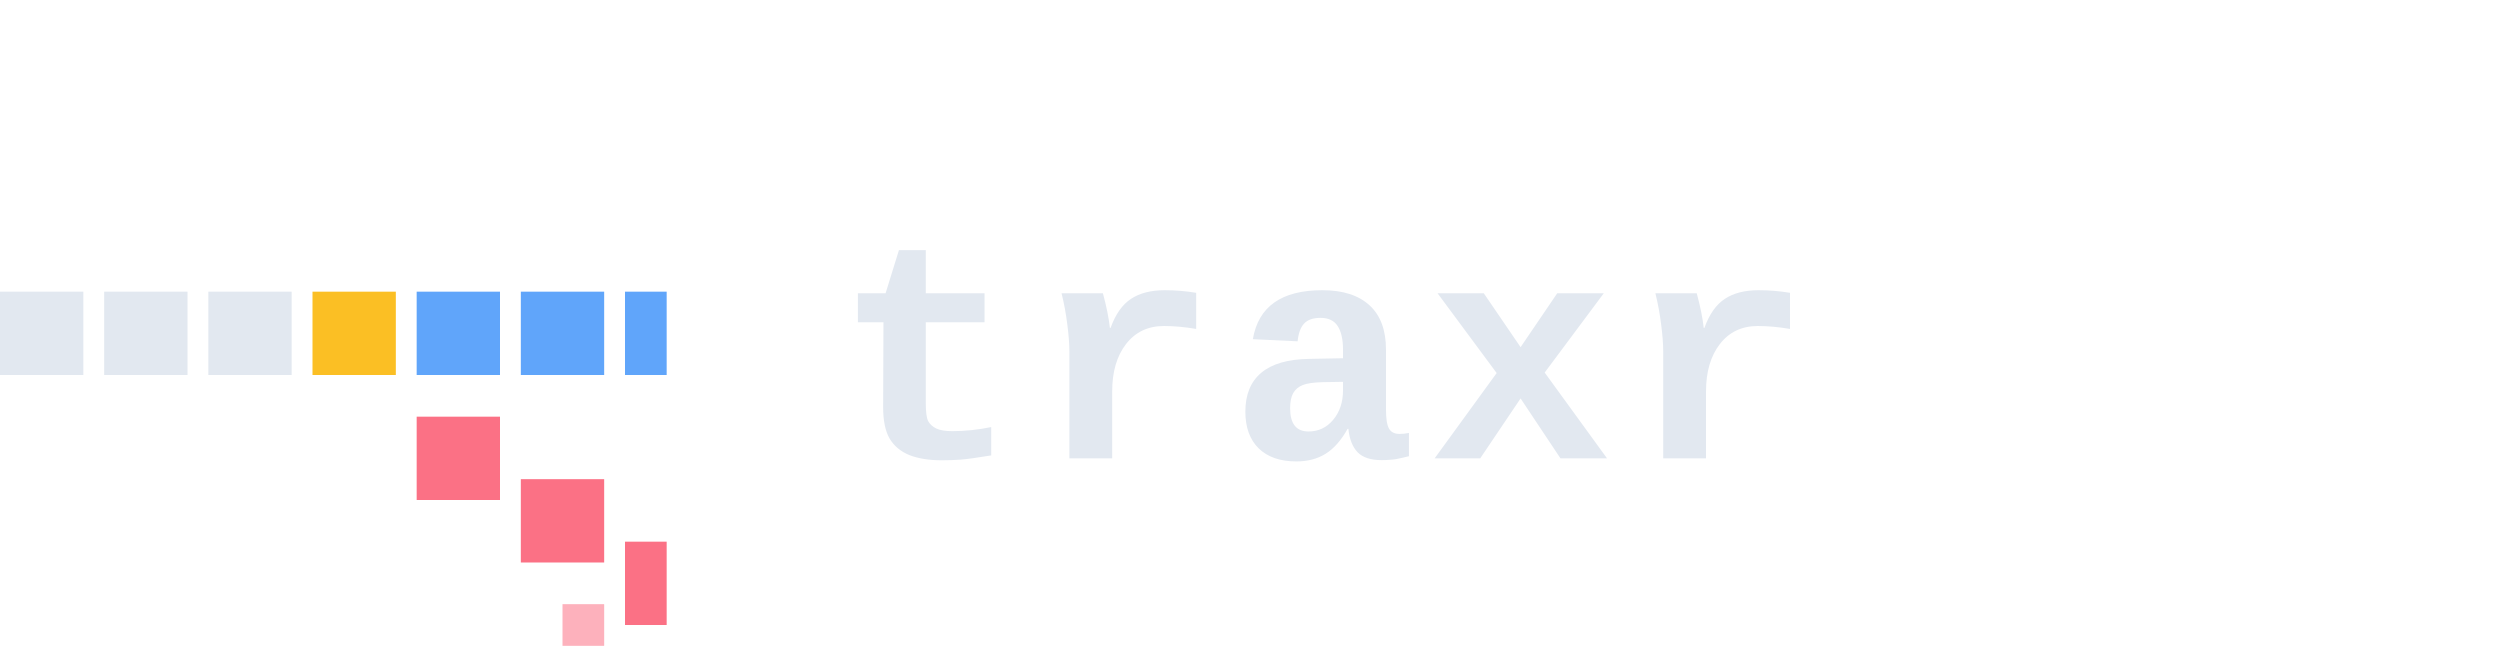
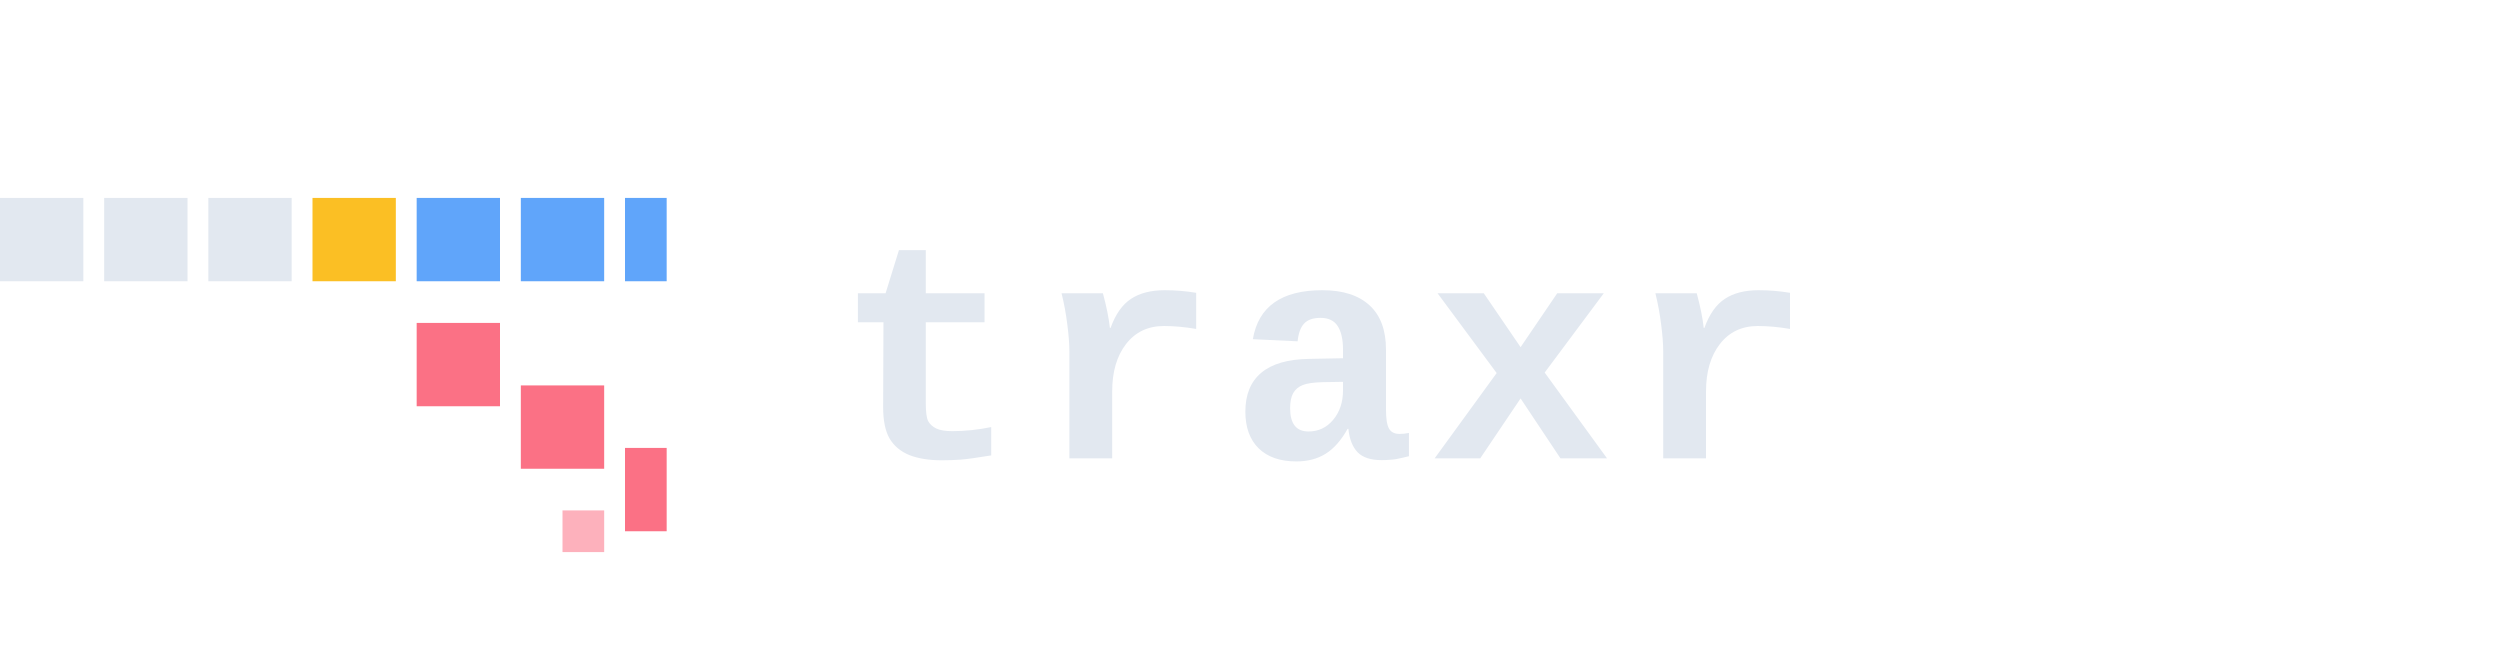
<svg xmlns="http://www.w3.org/2000/svg" viewBox="0 0 240 64" width="240" height="64" role="img" aria-label="traxr">
-   <rect x="0" y="28" width="8" height="8" fill="#e2e8f0" />
-   <rect x="10" y="28" width="8" height="8" fill="#e2e8f0" />
-   <rect x="20" y="28" width="8" height="8" fill="#e2e8f0" />
-   <rect x="30" y="28" width="8" height="8" fill="#fbbf24" />
-   <rect x="40" y="28" width="8" height="8" fill="#60a5fa" />
-   <rect x="50" y="28" width="8" height="8" fill="#60a5fa" />
-   <rect x="60" y="28" width="4" height="8" fill="#60a5fa" />
-   <rect x="40" y="40" width="8" height="8" fill="#fb7185" />
-   <rect x="50" y="46" width="8" height="8" fill="#fb7185" />
-   <rect x="60" y="52" width="4" height="8" fill="#fb7185" />
-   <rect x="54" y="58" width="4" height="4" fill="#fb7185" opacity="0.55" />
+   <rect x="0" y="19" width="8" height="8" fill="#e2e8f0" />
+   <rect x="10" y="19" width="8" height="8" fill="#e2e8f0" />
+   <rect x="20" y="19" width="8" height="8" fill="#e2e8f0" />
+   <rect x="30" y="19" width="8" height="8" fill="#fbbf24" />
+   <rect x="40" y="19" width="8" height="8" fill="#60a5fa" />
+   <rect x="50" y="19" width="8" height="8" fill="#60a5fa" />
+   <rect x="60" y="19" width="4" height="8" fill="#60a5fa" />
+   <rect x="40" y="31" width="8" height="8" fill="#fb7185" />
+   <rect x="50" y="37" width="8" height="8" fill="#fb7185" />
+   <rect x="60" y="43" width="4" height="8" fill="#fb7185" />
+   <rect x="54" y="49" width="4" height="4" fill="#fb7185" opacity="0.55" />
  <text x="80" y="44" font-family="ui-monospace, 'SF Mono', SFMono-Regular, Menlo, Consolas, 'Liberation Mono', monospace" font-size="30" font-weight="600" letter-spacing="1" fill="#e2e8f0">traxr</text>
</svg>
